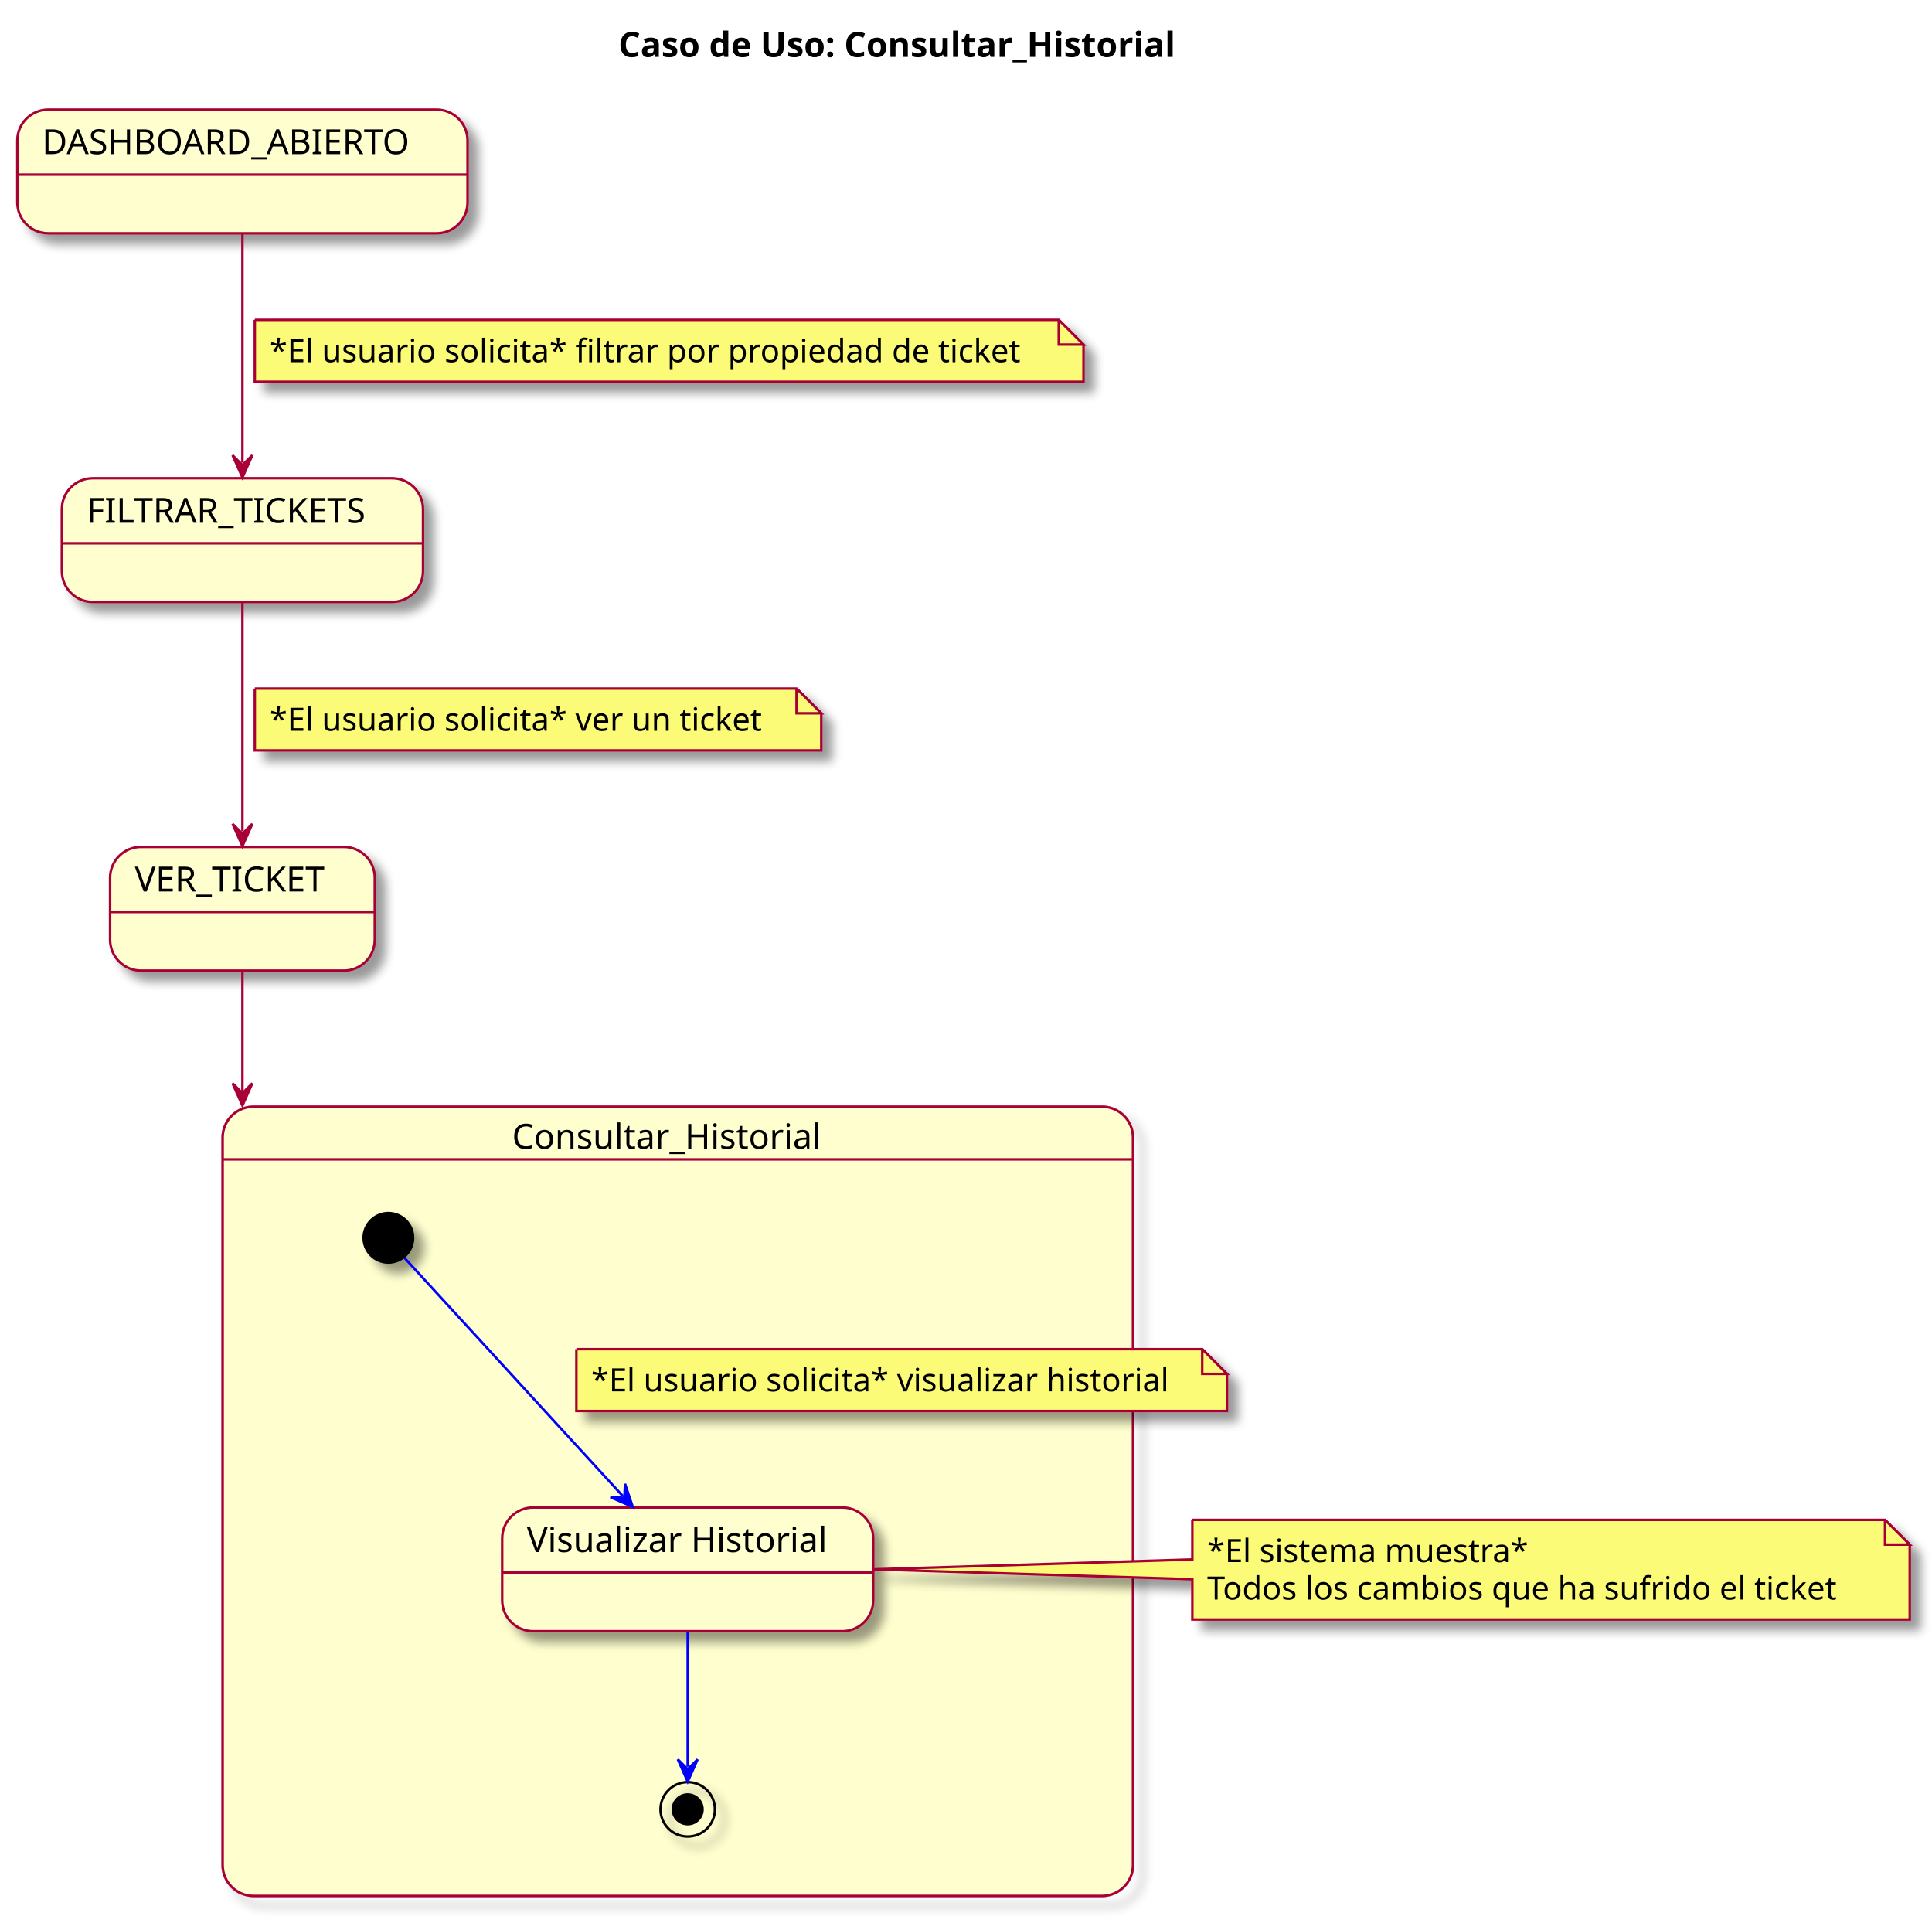
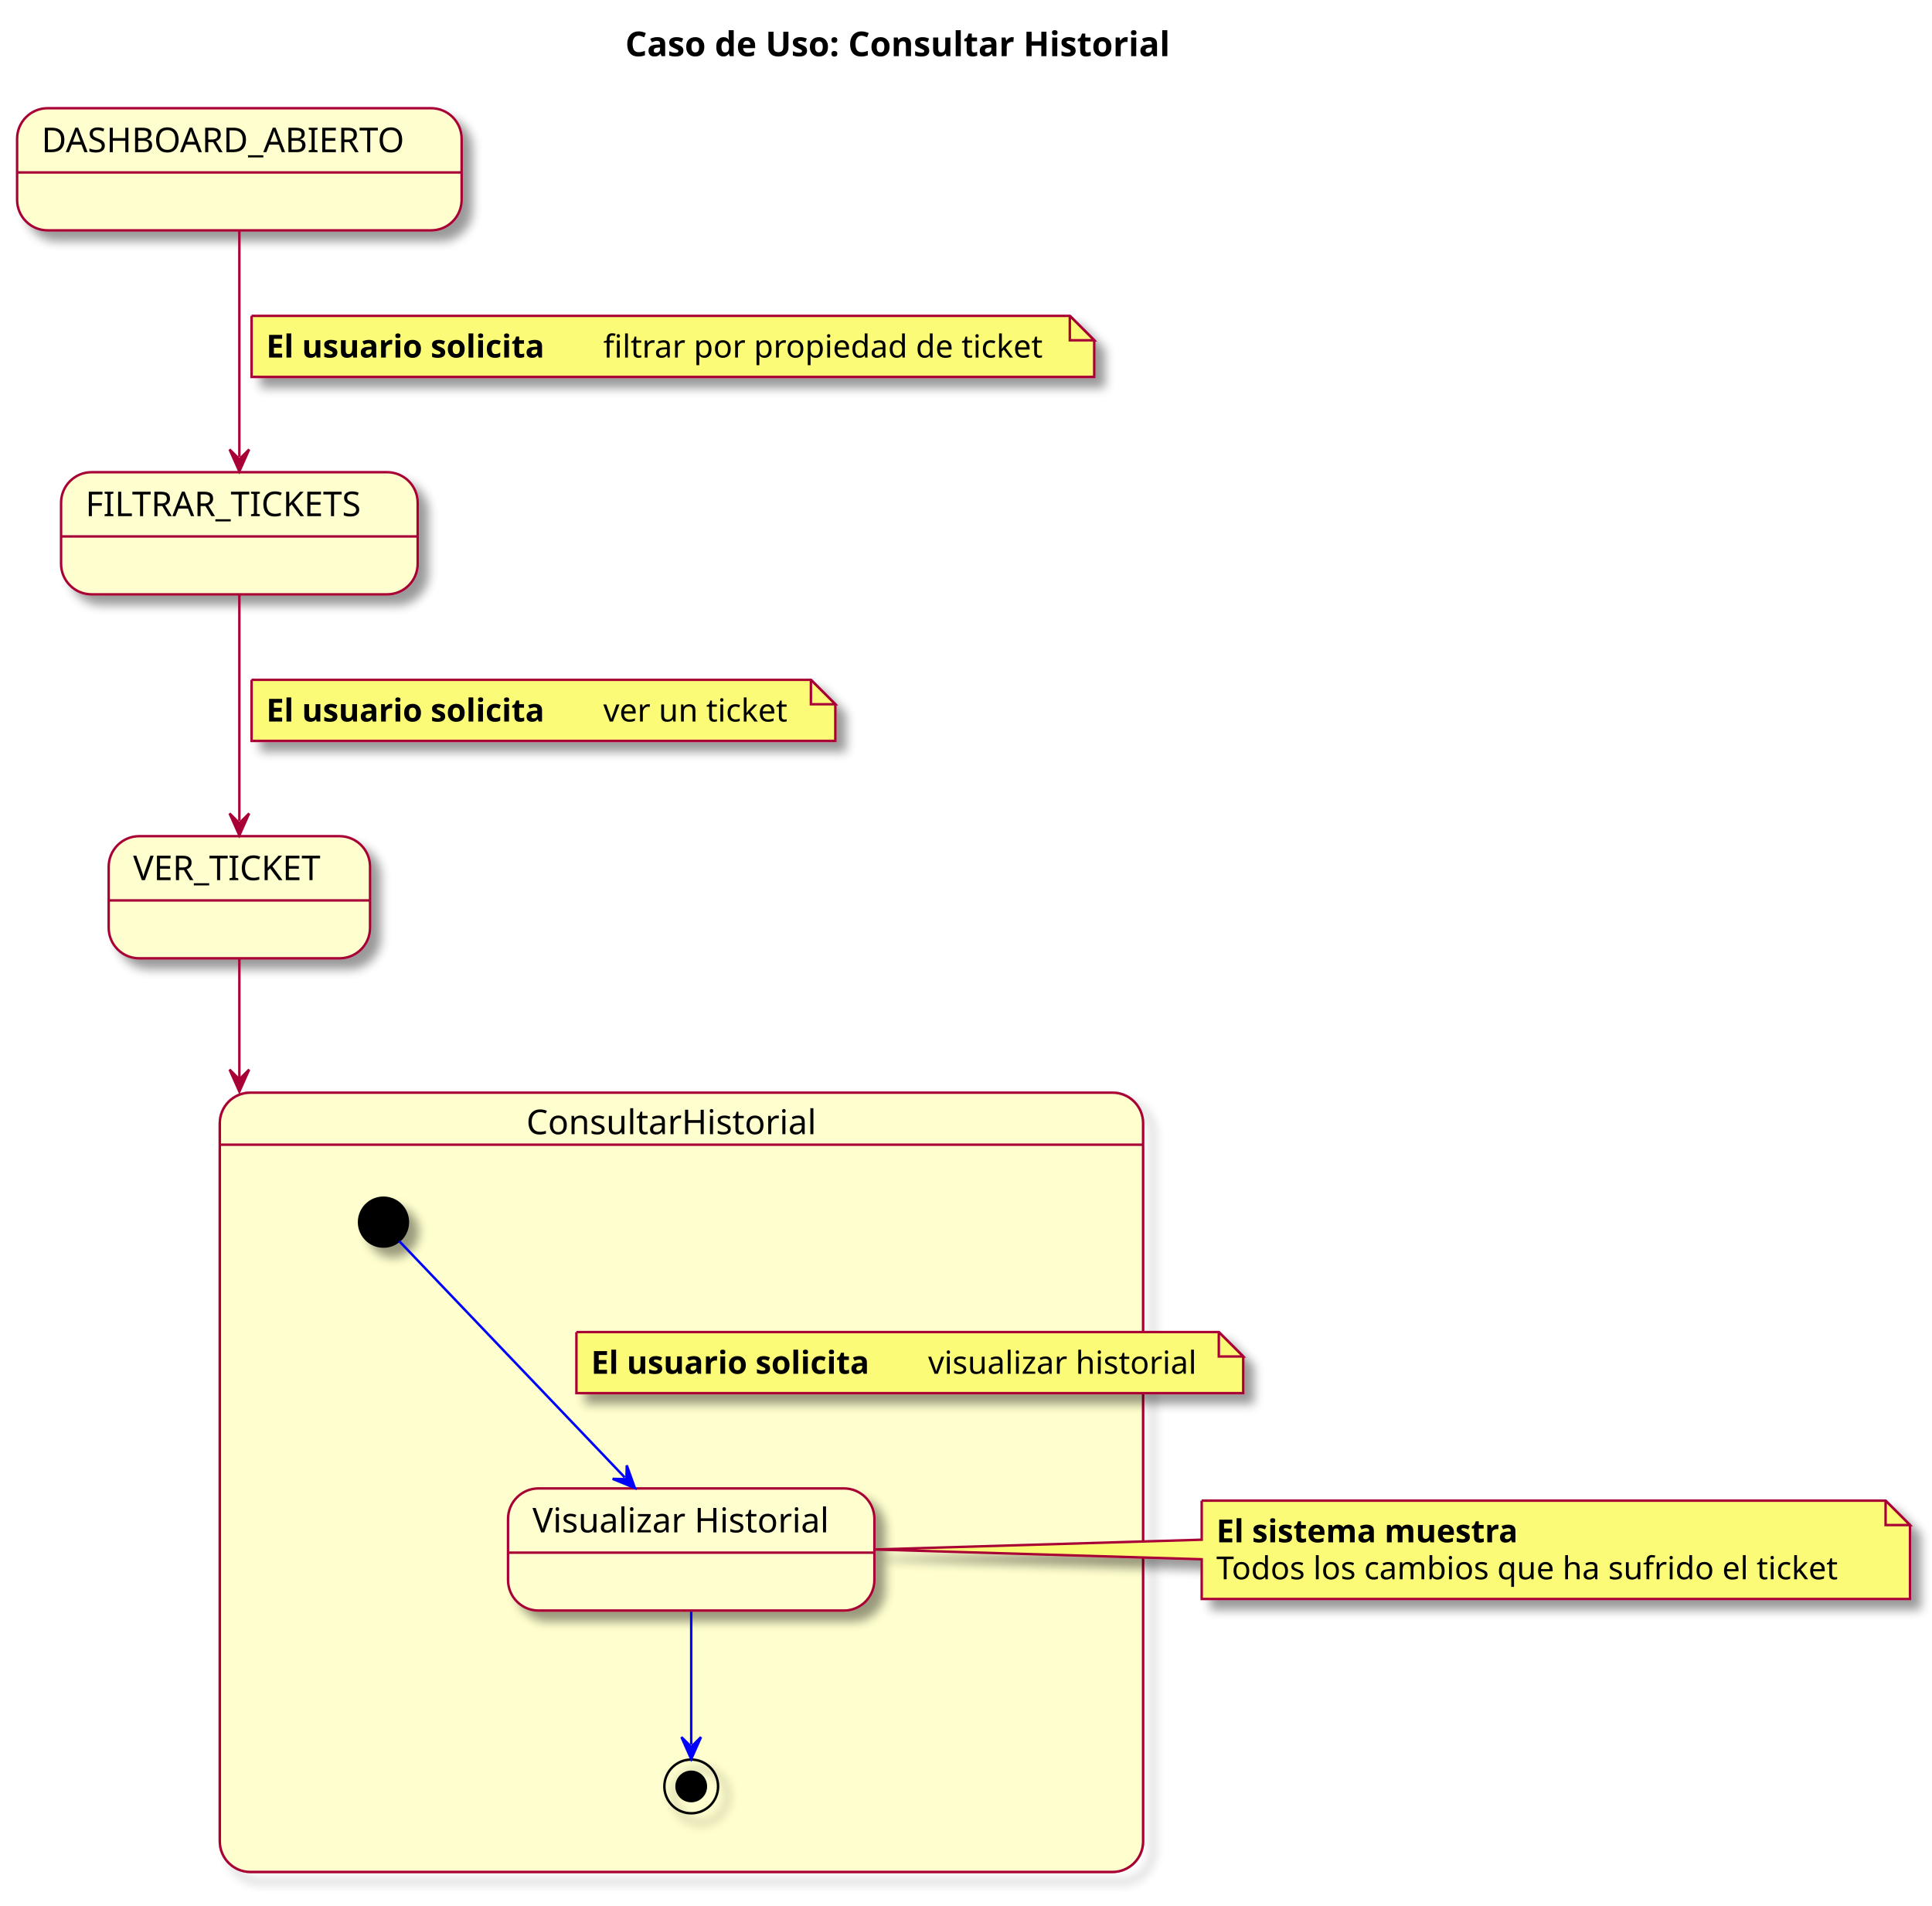
- <svg xmlns="http://www.w3.org/2000/svg" contentStyleType="text/css" height="780px" preserveAspectRatio="none" style="width:781px;height:780px;background:#FFFFFF;" version="1.1" viewBox="0 0 781 780" width="781px" zoomAndPan="magnify">
+ <svg xmlns="http://www.w3.org/2000/svg" contentStyleType="text/css" height="780px" preserveAspectRatio="none" style="width:791px;height:780px;background:#FFFFFF;" version="1.1" viewBox="0 0 791 780" width="791px" zoomAndPan="magnify">
  <defs>
-     <filter height="300%" id="f7gqntvry5sau" width="300%" x="-1" y="-1">
+     <filter height="300%" id="f1lp75jrb21yob" width="300%" x="-1" y="-1">
      <feGaussianBlur result="blurOut" stdDeviation="2.0" />
      <feColorMatrix in="blurOut" result="blurOut2" type="matrix" values="0 0 0 0 0 0 0 0 0 0 0 0 0 0 0 0 0 0 .4 0" />
      <feOffset dx="4.0" dy="4.0" in="blurOut2" result="blurOut3" />
      <feBlend in="SourceGraphic" in2="blurOut3" mode="normal" />
    </filter>
  </defs>
  <g>
-     <text fill="#000000" font-family="sans-serif" font-size="14" font-weight="bold" lengthAdjust="spacing" textLength="265" x="250" y="22.995">Caso de Uso: Consultar_Historial</text>
-     <g id="cluster_Consultar_Historial">
-       <rect fill="none" filter="url(#f7gqntvry5sau)" height="319" rx="12.5" ry="12.5" style="stroke:#A80036;stroke-width:1.0;" width="368" x="90" y="447.297" />
-       <path d="M102.5,447.297 L445.5,447.297 A12.5,12.5 0 0 1 458,459.797 L458,468.594 L90,468.594 L90,459.797 A12.5,12.5 0 0 1 102.5,447.297 " fill="#FEFECE" style="stroke:#FEFECE;stroke-width:1.0;" />
-       <path d="M90,468.594 L458,468.594 L458,753.797 A12.5,12.5 0 0 1 445.5,766.297 L102.5,766.297 A12.5,12.5 0 0 1 90,753.797 L90,468.594 " fill="#FEFECE" style="stroke:#FEFECE;stroke-width:1.0;" />
-       <rect fill="none" height="319" rx="12.5" ry="12.5" style="stroke:#A80036;stroke-width:1.0;" width="368" x="90" y="447.297" />
-       <line style="stroke:#A80036;stroke-width:1.0;" x1="90" x2="458" y1="468.594" y2="468.594" />
-       <text fill="#000000" font-family="sans-serif" font-size="14" lengthAdjust="spacing" textLength="134" x="207" y="464.292">Consultar_Historial</text>
+     <text fill="#000000" font-family="sans-serif" font-size="14" font-weight="bold" lengthAdjust="spacing" textLength="263" x="256" y="22.995">Caso de Uso: Consultar Historial</text>
+     <g id="cluster_ConsultarHistorial">
+       <rect fill="none" filter="url(#f1lp75jrb21yob)" height="319" rx="12.5" ry="12.5" style="stroke:#A80036;stroke-width:1.0;" width="378" x="90" y="447.297" />
+       <path d="M102.5,447.297 L455.5,447.297 A12.5,12.5 0 0 1 468,459.797 L468,468.594 L90,468.594 L90,459.797 A12.5,12.5 0 0 1 102.5,447.297 " fill="#FEFECE" style="stroke:#FEFECE;stroke-width:1.0;" />
+       <path d="M90,468.594 L468,468.594 L468,753.797 A12.5,12.5 0 0 1 455.5,766.297 L102.5,766.297 A12.5,12.5 0 0 1 90,753.797 L90,468.594 " fill="#FEFECE" style="stroke:#FEFECE;stroke-width:1.0;" />
+       <rect fill="none" height="319" rx="12.5" ry="12.5" style="stroke:#A80036;stroke-width:1.0;" width="378" x="90" y="447.297" />
+       <line style="stroke:#A80036;stroke-width:1.0;" x1="90" x2="468" y1="468.594" y2="468.594" />
+       <text fill="#000000" font-family="sans-serif" font-size="14" lengthAdjust="spacing" textLength="127" x="215.5" y="464.292">ConsultarHistorial</text>
    </g>
-     <ellipse cx="157" cy="500.297" fill="#000000" filter="url(#f7gqntvry5sau)" rx="10" ry="10" style="stroke:#000000;stroke-width:1.0;" />
-     <g id="Consultar_Historial.visualizarHistorial">
-       <rect fill="#FEFECE" filter="url(#f7gqntvry5sau)" height="50" rx="12.5" ry="12.5" style="stroke:#A80036;stroke-width:1.0;" width="150" x="203" y="609.297" />
-       <line style="stroke:#A80036;stroke-width:1.0;" x1="203" x2="353" y1="635.594" y2="635.594" />
-       <text fill="#000000" font-family="sans-serif" font-size="14" lengthAdjust="spacing" textLength="130" x="213" y="627.292">Visualizar Historial</text>
+     <ellipse cx="157" cy="500.297" fill="#000000" filter="url(#f1lp75jrb21yob)" rx="10" ry="10" style="stroke:#000000;stroke-width:1.0;" />
+     <g id="ConsultarHistorial.visualizarHistorial">
+       <rect fill="#FEFECE" filter="url(#f1lp75jrb21yob)" height="50" rx="12.5" ry="12.5" style="stroke:#A80036;stroke-width:1.0;" width="150" x="208" y="609.297" />
+       <line style="stroke:#A80036;stroke-width:1.0;" x1="208" x2="358" y1="635.594" y2="635.594" />
+       <text fill="#000000" font-family="sans-serif" font-size="14" lengthAdjust="spacing" textLength="130" x="218" y="627.292">Visualizar Historial</text>
    </g>
-     <ellipse cx="278" cy="731.297" fill="none" filter="url(#f7gqntvry5sau)" rx="11" ry="11" style="stroke:#000000;stroke-width:1.0;" />
-     <ellipse cx="278" cy="731.297" fill="#000000" rx="6" ry="6" style="stroke:#000000;stroke-width:1.0;" />
+     <ellipse cx="283" cy="731.297" fill="none" filter="url(#f1lp75jrb21yob)" rx="11" ry="11" style="stroke:#000000;stroke-width:1.0;" />
+     <ellipse cx="283" cy="731.297" fill="#000000" rx="6" ry="6" style="stroke:#000000;stroke-width:1.0;" />
    <g id="DASHBOARD_ABIERTO">
-       <rect fill="#FEFECE" filter="url(#f7gqntvry5sau)" height="50" rx="12.5" ry="12.5" style="stroke:#A80036;stroke-width:1.0;" width="182" x="7" y="44.297" />
+       <rect fill="#FEFECE" filter="url(#f1lp75jrb21yob)" height="50" rx="12.5" ry="12.5" style="stroke:#A80036;stroke-width:1.0;" width="182" x="7" y="44.297" />
      <line style="stroke:#A80036;stroke-width:1.0;" x1="7" x2="189" y1="70.594" y2="70.594" />
      <text fill="#000000" font-family="sans-serif" font-size="14" lengthAdjust="spacing" textLength="162" x="17" y="62.292">DASHBOARD_ABIERTO</text>
    </g>
    <g id="FILTRAR_TICKETS">
-       <rect fill="#FEFECE" filter="url(#f7gqntvry5sau)" height="50" rx="12.5" ry="12.5" style="stroke:#A80036;stroke-width:1.0;" width="146" x="25" y="193.297" />
+       <rect fill="#FEFECE" filter="url(#f1lp75jrb21yob)" height="50" rx="12.5" ry="12.5" style="stroke:#A80036;stroke-width:1.0;" width="146" x="25" y="193.297" />
      <line style="stroke:#A80036;stroke-width:1.0;" x1="25" x2="171" y1="219.594" y2="219.594" />
      <text fill="#000000" font-family="sans-serif" font-size="14" lengthAdjust="spacing" textLength="126" x="35" y="211.292">FILTRAR_TICKETS</text>
    </g>
    <g id="VER_TICKET">
-       <rect fill="#FEFECE" filter="url(#f7gqntvry5sau)" height="50" rx="12.5" ry="12.5" style="stroke:#A80036;stroke-width:1.0;" width="107" x="44.5" y="342.297" />
+       <rect fill="#FEFECE" filter="url(#f1lp75jrb21yob)" height="50" rx="12.5" ry="12.5" style="stroke:#A80036;stroke-width:1.0;" width="107" x="44.5" y="342.297" />
      <line style="stroke:#A80036;stroke-width:1.0;" x1="44.5" x2="151.5" y1="368.594" y2="368.594" />
      <text fill="#000000" font-family="sans-serif" font-size="14" lengthAdjust="spacing" textLength="87" x="54.5" y="360.292">VER_TICKET</text>
    </g>
    <g id="elem_GMN14">
-       <path d="M482,614.297 L482,630.297 L353.321,634.297 L482,638.297 L482,654.562 A0,0 0 0 0 482,654.562 L772,654.562 A0,0 0 0 0 772,654.562 L772,624.297 L762,614.297 L482,614.297 A0,0 0 0 0 482,614.297 " fill="#FBFB77" filter="url(#f7gqntvry5sau)" style="stroke:#A80036;stroke-width:1.0;" />
-       <path d="M762,614.297 L762,624.297 L772,624.297 L762,614.297 " fill="#FBFB77" style="stroke:#A80036;stroke-width:1.0;" />
-       <text fill="#000000" font-family="sans-serif" font-size="13" lengthAdjust="spacing" textLength="138" x="488" y="631.364">*El sistema muestra*</text>
-       <text fill="#000000" font-family="sans-serif" font-size="13" lengthAdjust="spacing" textLength="269" x="488" y="646.497">Todos los cambios que ha sufrido el ticket</text>
+       <path d="M492,614.297 L492,630.297 L358.018,634.297 L492,638.297 L492,654.562 A0,0 0 0 0 492,654.562 L782,654.562 A0,0 0 0 0 782,654.562 L782,624.297 L772,614.297 L492,614.297 A0,0 0 0 0 492,614.297 " fill="#FBFB77" filter="url(#f1lp75jrb21yob)" style="stroke:#A80036;stroke-width:1.0;" />
+       <path d="M772,614.297 L772,624.297 L782,624.297 L772,614.297 " fill="#FBFB77" style="stroke:#A80036;stroke-width:1.0;" />
+       <text fill="#000000" font-family="sans-serif" font-size="13" font-weight="bold" lengthAdjust="spacing" textLength="147" x="498" y="631.364">El sistema muestra</text>
+       <text fill="#000000" font-family="sans-serif" font-size="13" lengthAdjust="spacing" textLength="269" x="498" y="646.497">Todos los cambios que ha sufrido el ticket</text>
    </g>
    <g id="link_DASHBOARD_ABIERTO_FILTRAR_TICKETS">
      <path d="M98,94.571 C98,121.808 98,159.735 98,186.987 " fill="none" id="DASHBOARD_ABIERTO-to-FILTRAR_TICKETS" style="stroke:#A80036;stroke-width:1.0;" />
      <polygon fill="#A80036" points="98,192.987,102,183.987,98,187.987,94,183.987,98,192.987" style="stroke:#A80036;stroke-width:1.0;" />
-       <path d="M103,129.297 L103,154.297 L438,154.297 L438,139.297 L428,129.297 L103,129.297 " fill="#FBFB77" filter="url(#f7gqntvry5sau)" style="stroke:#A80036;stroke-width:1.0;" />
-       <path d="M428,129.297 L428,139.297 L438,139.297 L428,129.297 " fill="#FBFB77" style="stroke:#A80036;stroke-width:1.0;" />
-       <text fill="#000000" font-family="sans-serif" font-size="13" lengthAdjust="spacing" textLength="314" x="109" y="146.364">*El usuario solicita* filtrar por propiedad de ticket</text>
+       <path d="M103,129.297 L103,154.297 L448,154.297 L448,139.297 L438,129.297 L103,129.297 " fill="#FBFB77" filter="url(#f1lp75jrb21yob)" style="stroke:#A80036;stroke-width:1.0;" />
+       <path d="M438,129.297 L438,139.297 L448,139.297 L438,129.297 " fill="#FBFB77" style="stroke:#A80036;stroke-width:1.0;" />
+       <text fill="#000000" font-family="sans-serif" font-size="13" font-weight="bold" lengthAdjust="spacing" textLength="134" x="109" y="146.364">El usuario solicita</text>
+       <text fill="#000000" font-family="sans-serif" font-size="13" lengthAdjust="spacing" textLength="186" x="247" y="146.364">filtrar por propiedad de ticket</text>
    </g>
    <g id="link_FILTRAR_TICKETS_VER_TICKET">
      <path d="M98,243.571 C98,270.808 98,308.735 98,335.987 " fill="none" id="FILTRAR_TICKETS-to-VER_TICKET" style="stroke:#A80036;stroke-width:1.0;" />
      <polygon fill="#A80036" points="98,341.987,102,332.987,98,336.987,94,332.987,98,341.987" style="stroke:#A80036;stroke-width:1.0;" />
-       <path d="M103,278.297 L103,303.297 L332,303.297 L332,288.297 L322,278.297 L103,278.297 " fill="#FBFB77" filter="url(#f7gqntvry5sau)" style="stroke:#A80036;stroke-width:1.0;" />
-       <path d="M322,278.297 L322,288.297 L332,288.297 L322,278.297 " fill="#FBFB77" style="stroke:#A80036;stroke-width:1.0;" />
-       <text fill="#000000" font-family="sans-serif" font-size="13" lengthAdjust="spacing" textLength="208" x="109" y="295.364">*El usuario solicita* ver un ticket</text>
+       <path d="M103,278.297 L103,303.297 L342,303.297 L342,288.297 L332,278.297 L103,278.297 " fill="#FBFB77" filter="url(#f1lp75jrb21yob)" style="stroke:#A80036;stroke-width:1.0;" />
+       <path d="M332,278.297 L332,288.297 L342,288.297 L332,278.297 " fill="#FBFB77" style="stroke:#A80036;stroke-width:1.0;" />
+       <text fill="#000000" font-family="sans-serif" font-size="13" font-weight="bold" lengthAdjust="spacing" textLength="134" x="109" y="295.364">El usuario solicita</text>
+       <text fill="#000000" font-family="sans-serif" font-size="13" lengthAdjust="spacing" textLength="80" x="247" y="295.364">ver un ticket</text>
    </g>
-     <g id="link_VER_TICKET_Consultar_Historial">
-       <path d="M98,392.324 C98,401.631 98,412.836 98,424.44 C98,430.243 98,436.145 98,441.96 C98,443.414 98,444.863 98,446.303 C98,446.483 98,440.662 98,440.842 " fill="none" id="VER_TICKET-to-Consultar_Historial" style="stroke:#A80036;stroke-width:1.0;" />
+     <g id="link_VER_TICKET_ConsultarHistorial">
+       <path d="M98,392.324 C98,401.631 98,412.836 98,424.44 C98,430.243 98,436.145 98,441.96 C98,443.414 98,444.863 98,446.303 C98,446.483 98,440.662 98,440.842 " fill="none" id="VER_TICKET-to-ConsultarHistorial" style="stroke:#A80036;stroke-width:1.0;" />
      <polygon fill="#A80036" points="98,446.842,102,437.842,98,441.842,94,437.842,98,446.842" style="stroke:#A80036;stroke-width:1.0;" />
    </g>
-     <g id="link_*start*Consultar_Historial_visualizarHistorial">
-       <path d="M163.505,508.394 C180.637,527.083 223.558,573.905 251.731,604.639 " fill="none" id="*start*Consultar_Historial-to-visualizarHistorial" style="stroke:#0000FF;stroke-width:1.0;" />
-       <polygon fill="#0000FF" points="255.785,609.062,252.652,599.725,252.406,605.376,246.755,605.13,255.785,609.062" style="stroke:#0000FF;stroke-width:1.0;" />
-       <path d="M233,545.297 L233,570.297 L496,570.297 L496,555.297 L486,545.297 L233,545.297 " fill="#FBFB77" filter="url(#f7gqntvry5sau)" style="stroke:#A80036;stroke-width:1.0;" />
-       <path d="M486,545.297 L486,555.297 L496,555.297 L486,545.297 " fill="#FBFB77" style="stroke:#A80036;stroke-width:1.0;" />
-       <text fill="#000000" font-family="sans-serif" font-size="13" lengthAdjust="spacing" textLength="242" x="239" y="562.364">*El usuario solicita* visualizar historial</text>
+     <g id="link_*start*ConsultarHistorial_visualizarHistorial">
+       <path d="M163.422,508.024 C180.974,526.412 226.265,573.86 255.79,604.792 " fill="none" id="*start*ConsultarHistorial-to-visualizarHistorial" style="stroke:#0000FF;stroke-width:1.0;" />
+       <polygon fill="#0000FF" points="259.933,609.132,256.612,599.86,256.481,605.515,250.825,605.383,259.933,609.132" style="stroke:#0000FF;stroke-width:1.0;" />
+       <path d="M236,545.297 L236,570.297 L509,570.297 L509,555.297 L499,545.297 L236,545.297 " fill="#FBFB77" filter="url(#f1lp75jrb21yob)" style="stroke:#A80036;stroke-width:1.0;" />
+       <path d="M499,545.297 L499,555.297 L509,555.297 L499,545.297 " fill="#FBFB77" style="stroke:#A80036;stroke-width:1.0;" />
+       <text fill="#000000" font-family="sans-serif" font-size="13" font-weight="bold" lengthAdjust="spacing" textLength="134" x="242" y="562.364">El usuario solicita</text>
+       <text fill="#000000" font-family="sans-serif" font-size="13" lengthAdjust="spacing" textLength="114" x="380" y="562.364">visualizar historial</text>
    </g>
-     <g id="link_visualizarHistorial_*end*Consultar_Historial">
-       <path d="M278,659.762 C278,679.333 278,699.789 278,714.094 " fill="none" id="visualizarHistorial-to-*end*Consultar_Historial" style="stroke:#0000FF;stroke-width:1.0;" />
-       <polygon fill="#0000FF" points="278,720.094,282,711.094,278,715.094,274,711.094,278,720.094" style="stroke:#0000FF;stroke-width:1.0;" />
+     <g id="link_visualizarHistorial_*end*ConsultarHistorial">
+       <path d="M283,659.762 C283,679.333 283,699.789 283,714.094 " fill="none" id="visualizarHistorial-to-*end*ConsultarHistorial" style="stroke:#0000FF;stroke-width:1.0;" />
+       <polygon fill="#0000FF" points="283,720.094,287,711.094,283,715.094,279,711.094,283,720.094" style="stroke:#0000FF;stroke-width:1.0;" />
    </g>
  </g>
</svg>
